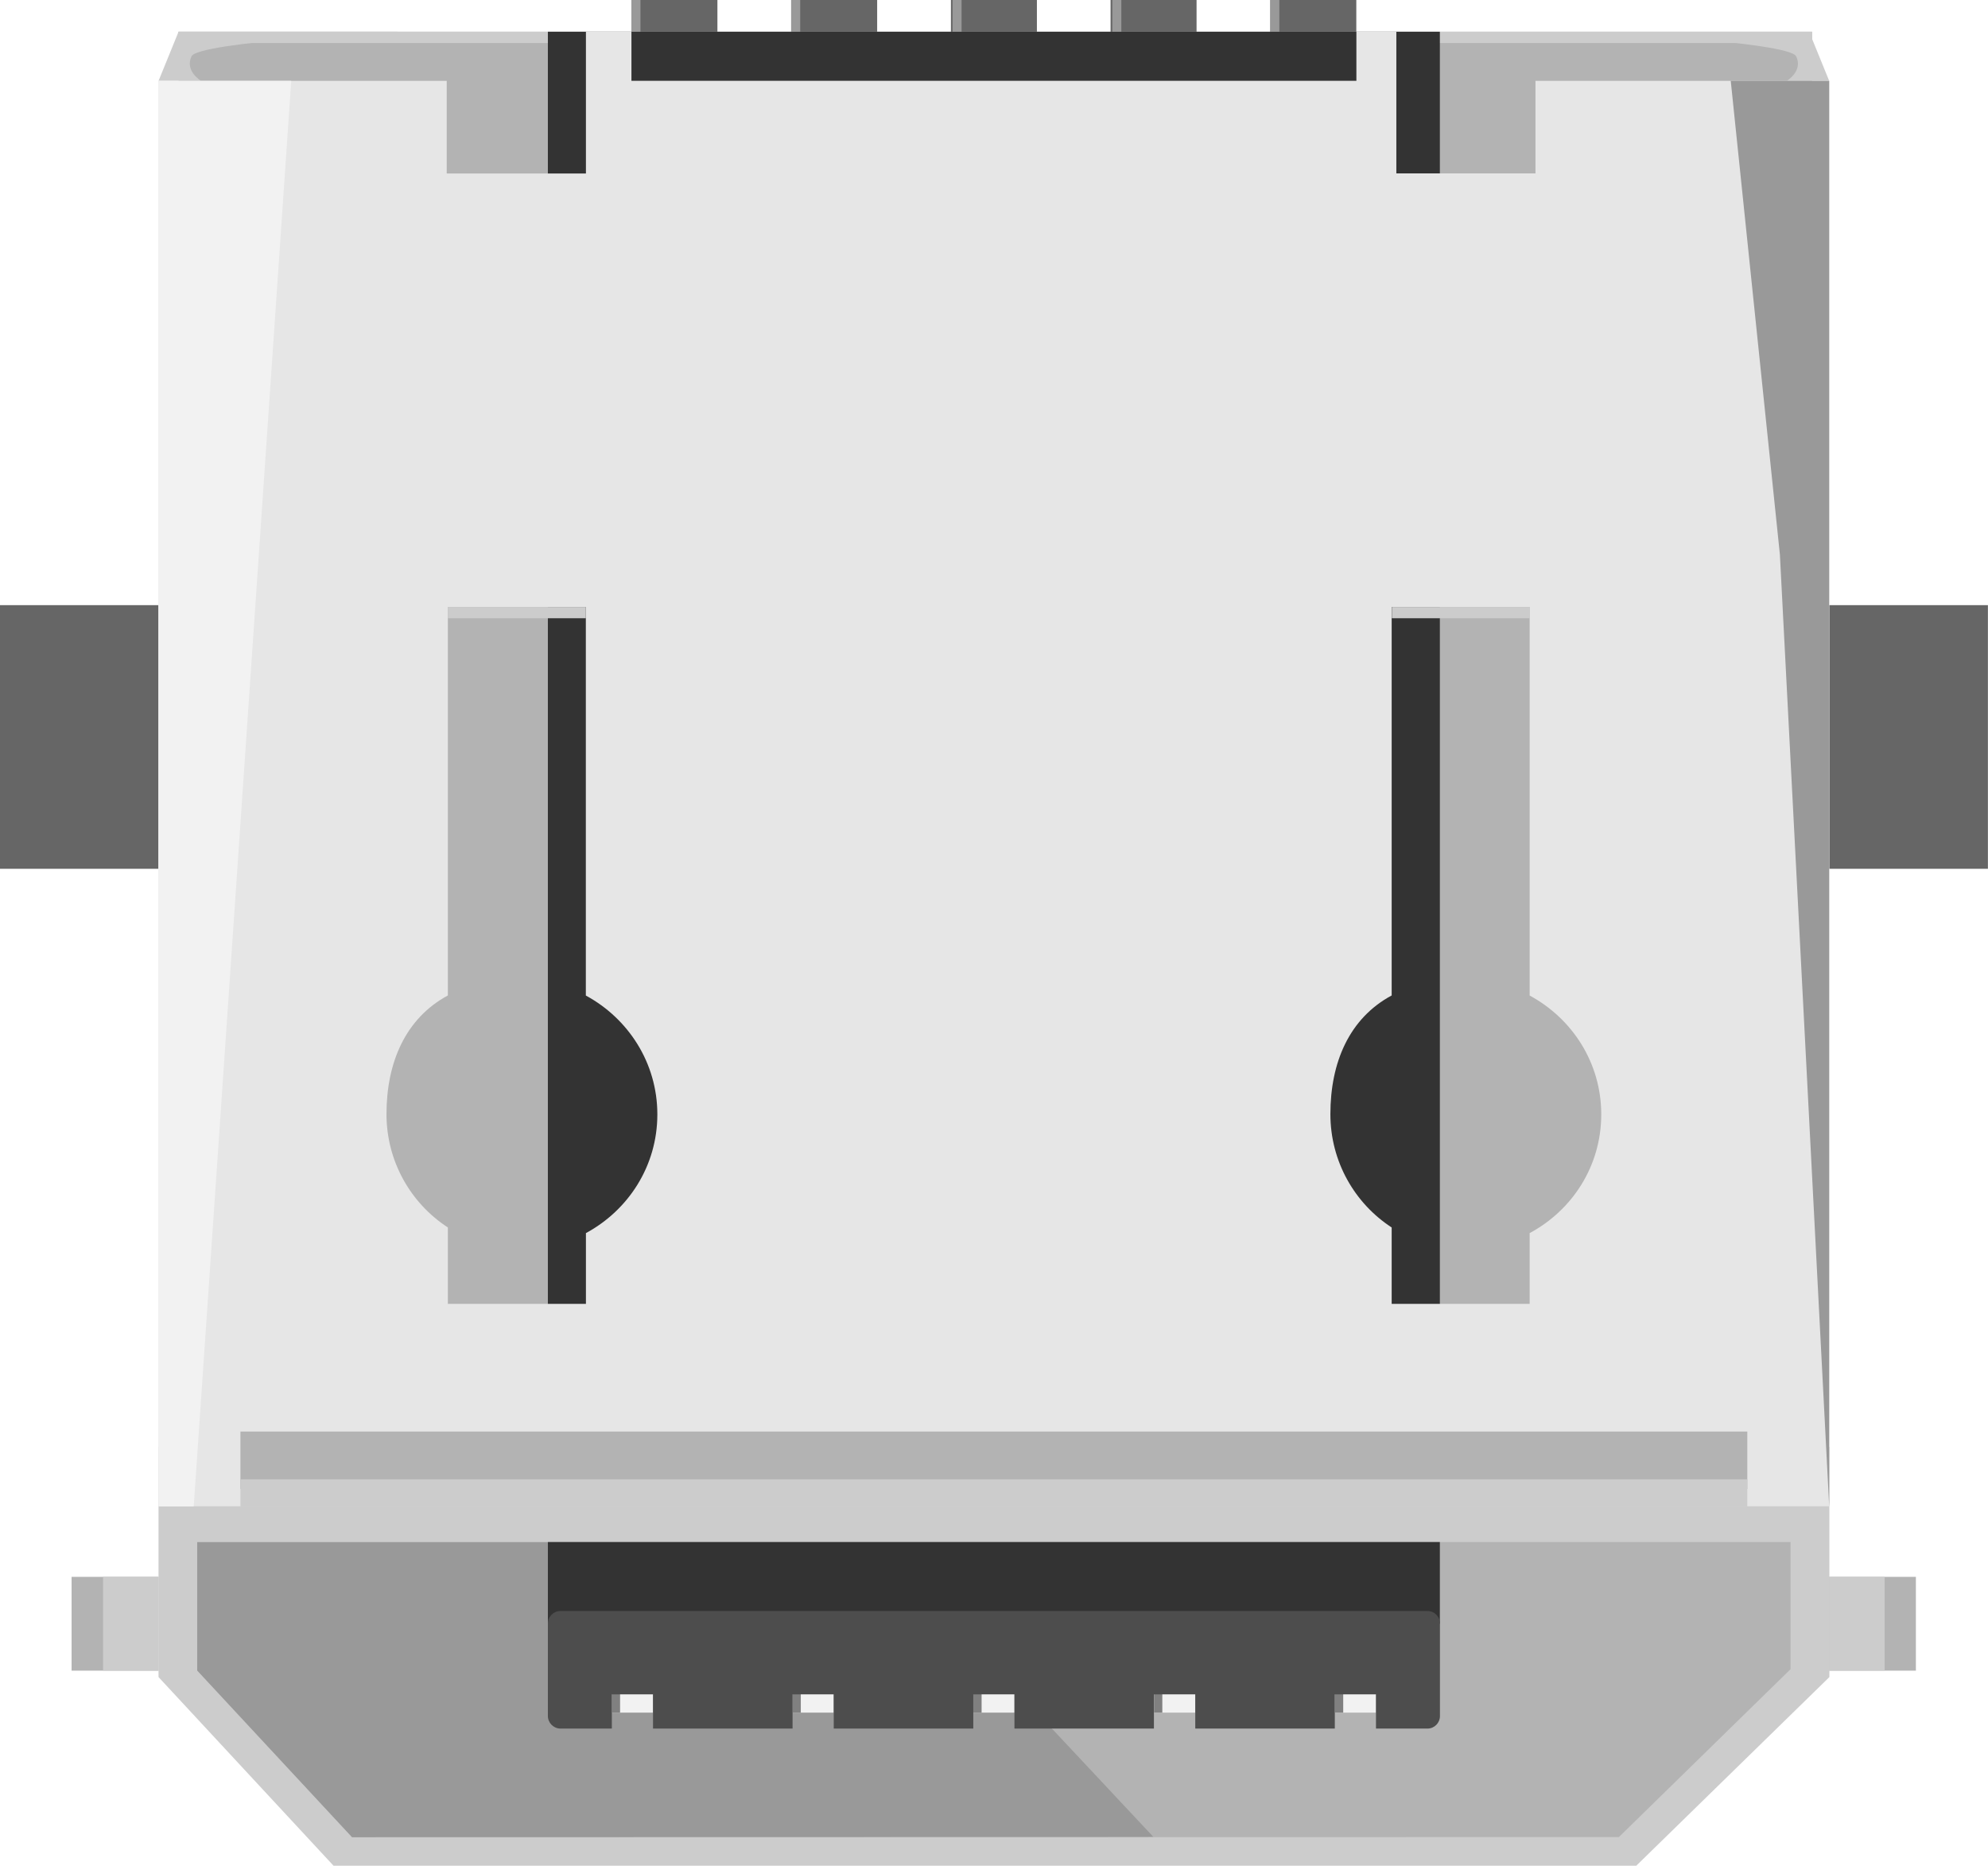
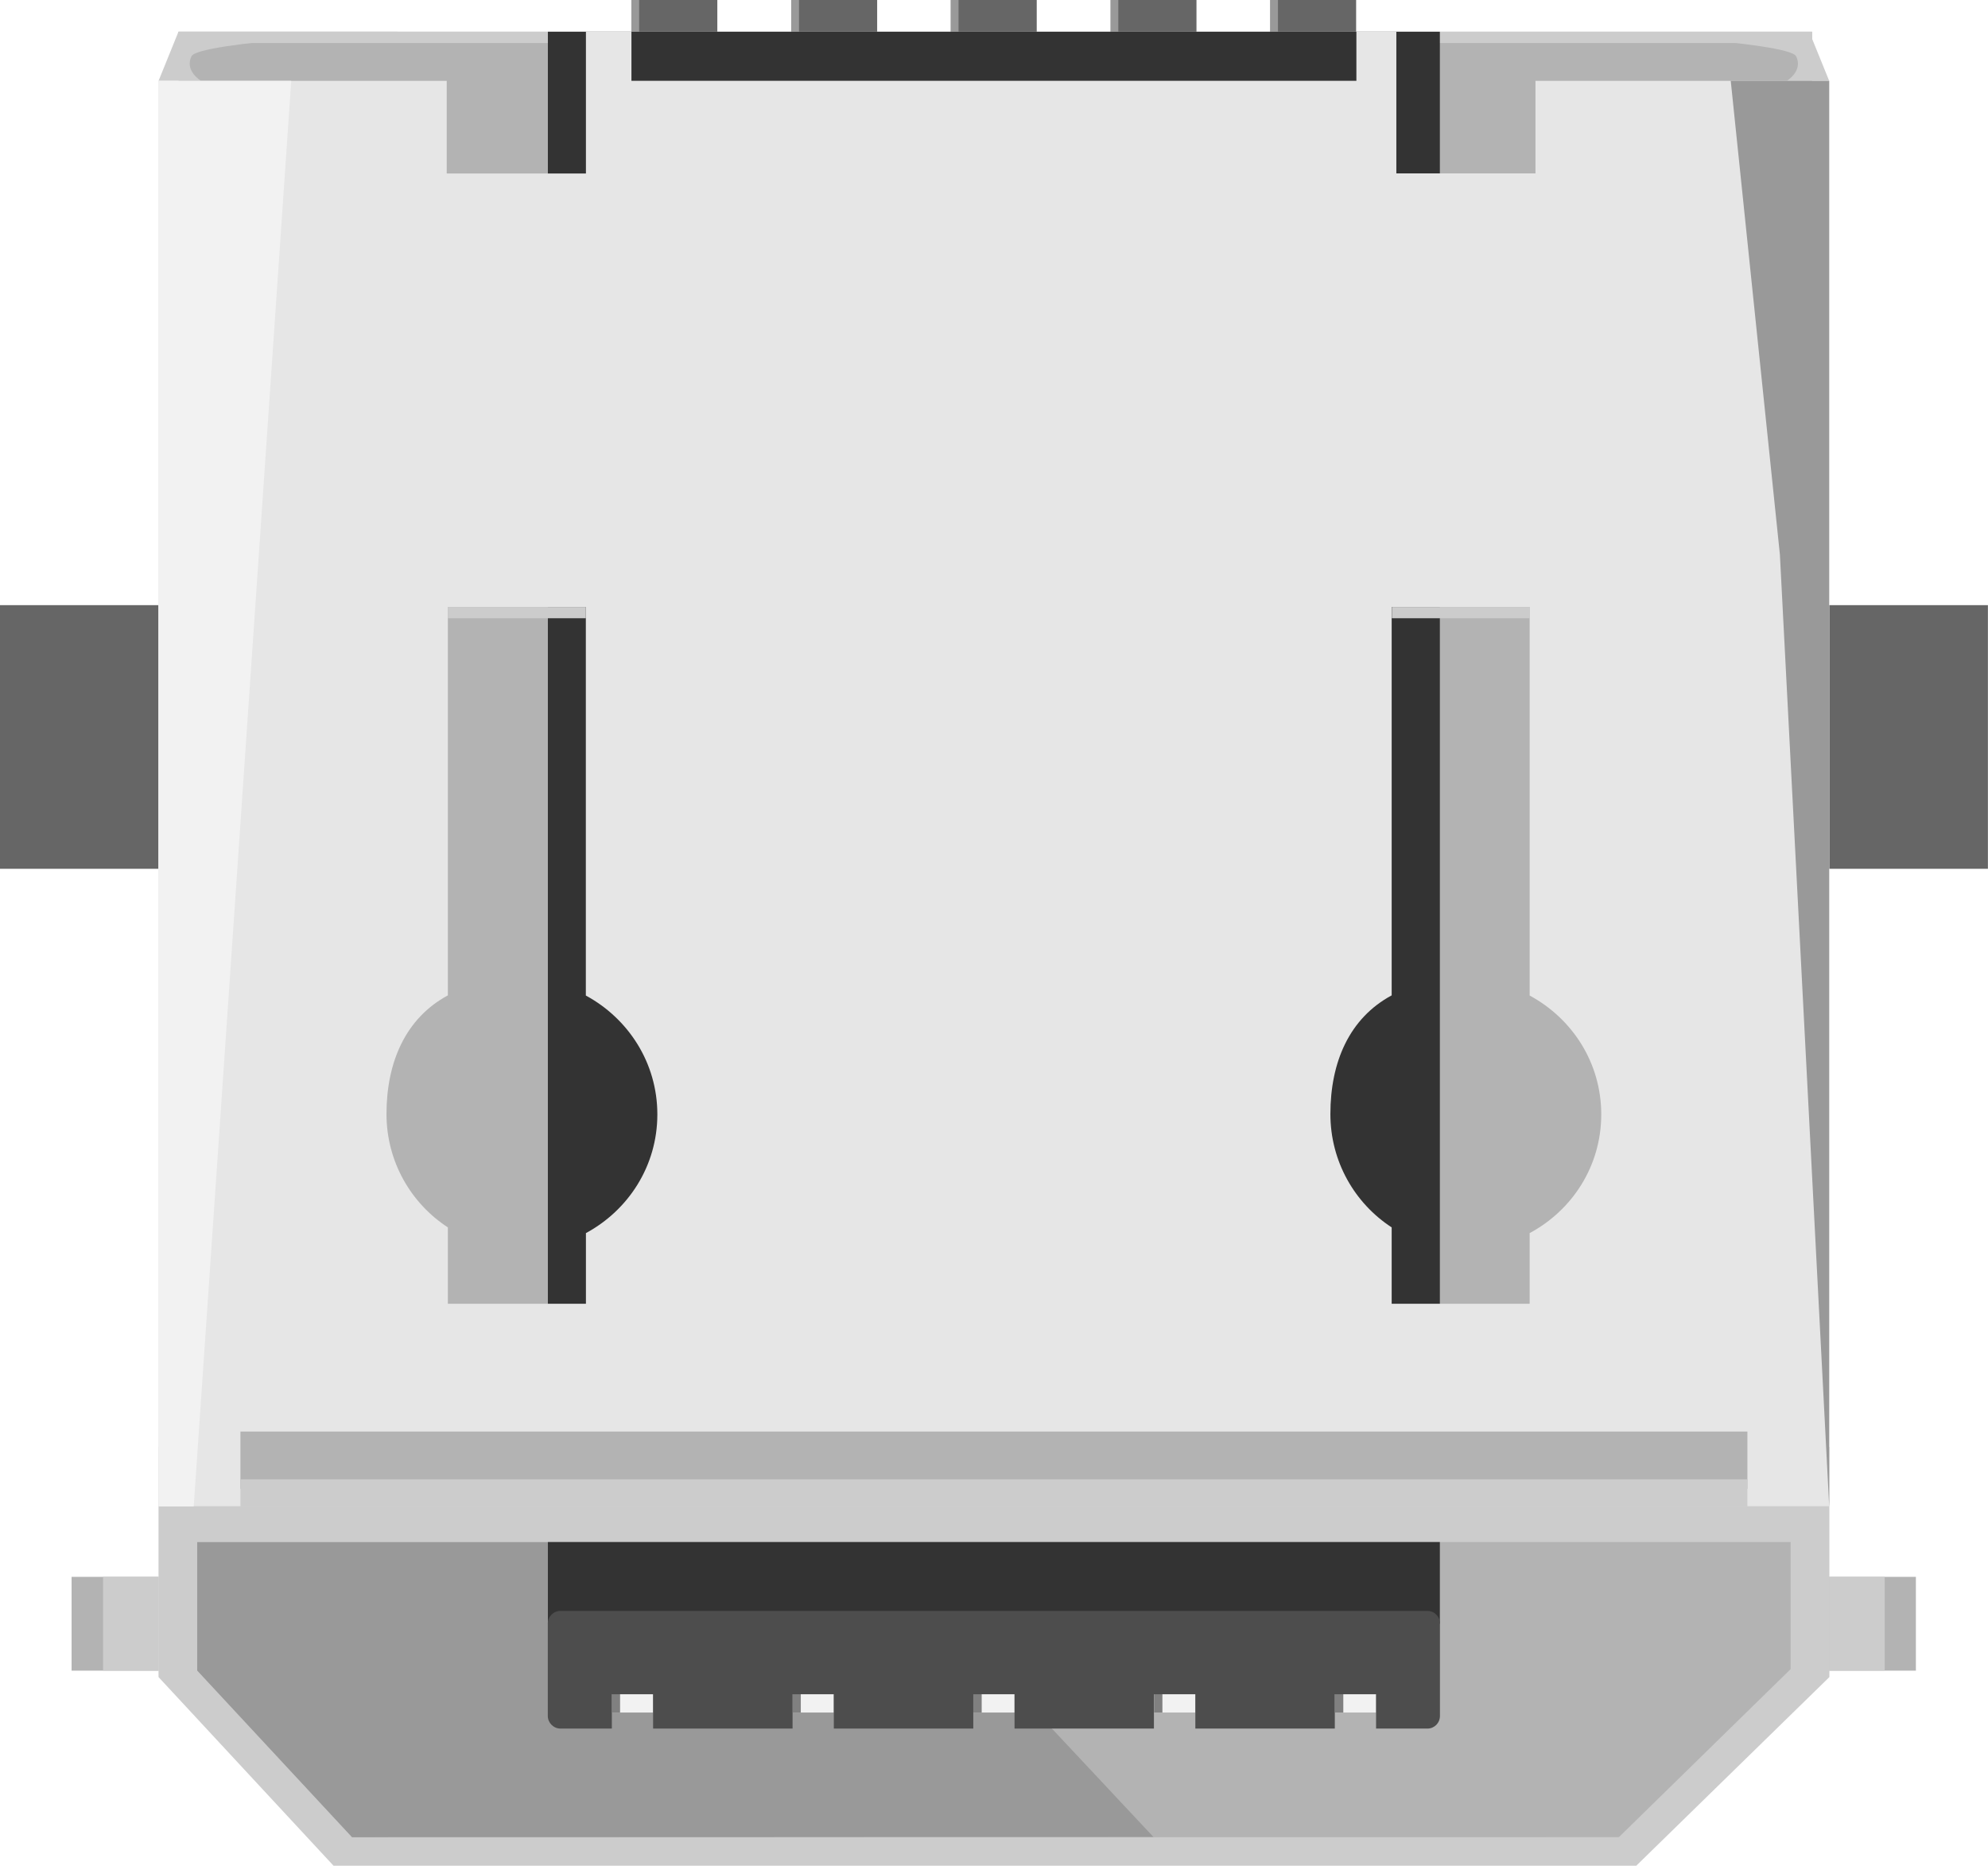
- <svg xmlns="http://www.w3.org/2000/svg" version="1.1" id="Ebene_1" x="0px" y="0px" width="22.936px" height="21.521px" viewBox="0 0 22.936 21.521" enable-background="new 0 0 22.936 21.521" xml:space="preserve">
+ <svg xmlns="http://www.w3.org/2000/svg" version="1.2" baseProfile="tiny" id="Ebene_1" x="0px" y="0px" width="22.936px" height="21.521px" viewBox="0 0 22.936 21.521" xml:space="preserve">
+   <g>
+     <rect x="7.285" y="0" fill="#666666" width="0.991" height="0.65" />
+     <rect x="7.285" y="0" fill="#999999" width="0.089" height="0.511" />
+   </g>
+   <g>
+     <rect x="9.129" y="0" fill="#666666" width="0.991" height="0.65" />
+     <rect x="9.129" y="0" fill="#999999" width="0.089" height="0.511" />
+   </g>
+   <g>
+     <rect x="10.97" y="0" fill="#666666" width="0.991" height="0.65" />
+     <rect x="10.97" y="0" fill="#999999" width="0.089" height="0.511" />
+   </g>
+   <g>
+     <rect x="12.814" y="0" fill="#666666" width="0.99" height="0.65" />
+     <rect x="12.814" y="0" fill="#999999" width="0.088" height="0.511" />
+   </g>
+   <g>
+     <rect x="14.656" y="0" fill="#666666" width="0.99" height="0.65" />
+     <rect x="14.656" y="0" fill="#999999" width="0.088" height="0.511" />
+   </g>
  <g>
    <polygon fill="#B3B3B3" points="20.904,19.104 18.685,21.364 4.06,21.364 2.06,19.335 2.06,0.366 20.905,0.366  " />
    <polygon fill="#999999" points="4.061,21.192 13.309,21.19 10.12,17.786 2.275,17.786 2.275,19.27  " />
-     <g id="copper1">
-       <rect id="connector1pad" x="14.656" y="0" fill="#666666" width="0.992" height="2.917" />
-       <rect id="connector3pad" x="10.971" y="0" fill="#666666" width="0.992" height="2.917" />
-       <rect id="connector4pad" x="12.813" y="0" fill="#666666" width="0.992" height="2.917" />
-       <rect id="connector2pad" x="9.128" y="0" fill="#666666" width="0.992" height="2.917" />
-       <rect id="connector0pad" x="7.285" y="0" fill="#666666" width="0.992" height="2.917" />
-       <rect id="connector0pad_1_" x="7.285" y="0" fill="#999999" width="0.104" height="2.917" />
-       <rect id="connector0pad_2_" x="9.128" y="0" fill="#999999" width="0.104" height="2.917" />
-       <rect id="connector0pad_4_" x="10.99" y="0" fill="#999999" width="0.104" height="2.917" />
-       <rect id="connector0pad_3_" x="12.833" y="0" fill="#999999" width="0.104" height="2.917" />
-       <rect id="connector0pad_5_" x="14.656" y="0" fill="#999999" width="0.104" height="2.917" />
-       <g id="copper0">
- 		</g>
-     </g>
    <rect x="21.104" y="6.98" fill="#666666" width="1.831" height="3.041" />
    <rect x="0" y="6.98" fill="#666666" width="1.829" height="3.041" />
    <rect x="2.06" y="0.366" fill="#CCCCCC" width="18.845" height="0.13" />
    <rect x="6.321" y="0.366" fill="#333333" width="10.291" height="18.363" />
    <rect x="0.826" y="18.188" fill="#B3B3B3" width="1.003" height="1.082" />
-     <rect x="1.189" y="18.188" fill="#CCCCCC" width="0.64" height="1.082" />
+     <rect x="1.189" y="18.188" fill="#CCCCCC" width="0.641" height="1.082" />
    <rect x="21.103" y="18.188" fill="#B3B3B3" width="1.001" height="1.082" />
-     <rect x="21.103" y="18.188" fill="#CCCCCC" width="0.64" height="1.082" />
+     <rect x="21.103" y="18.188" fill="#CCCCCC" width="0.641" height="1.082" />
    <g>
      <g>
-         <rect x="15.4" y="19.104" fill="#F2F2F2" width="0.475" height="0.65" />
+         <rect x="15.4" y="19.104" fill="#F2F2F2" width="0.476" height="0.649" />
      </g>
      <g>
-         <rect x="13.313" y="19.104" fill="#F2F2F2" width="0.477" height="0.65" />
+         <rect x="13.313" y="19.104" fill="#F2F2F2" width="0.478" height="0.649" />
      </g>
      <g>
-         <rect x="11.229" y="19.104" fill="#F2F2F2" width="0.475" height="0.65" />
+         <rect x="11.229" y="19.104" fill="#F2F2F2" width="0.476" height="0.649" />
      </g>
      <g>
-         <rect x="9.143" y="19.104" fill="#F2F2F2" width="0.475" height="0.65" />
+         <rect x="9.143" y="19.104" fill="#F2F2F2" width="0.476" height="0.649" />
      </g>
      <g>
-         <rect x="7.058" y="19.104" fill="#F2F2F2" width="0.475" height="0.65" />
+         <rect x="7.058" y="19.104" fill="#F2F2F2" width="0.476" height="0.649" />
      </g>
      <g>
-         <rect x="7.058" y="19.104" fill="#808080" width="0.096" height="0.65" />
+         <rect x="7.058" y="19.104" fill="#808080" width="0.096" height="0.649" />
      </g>
      <g>
-         <rect x="9.143" y="19.104" fill="#808080" width="0.096" height="0.65" />
+         <rect x="9.143" y="19.104" fill="#808080" width="0.096" height="0.649" />
      </g>
      <g>
-         <rect x="11.229" y="19.104" fill="#808080" width="0.096" height="0.65" />
+         <rect x="11.229" y="19.104" fill="#808080" width="0.097" height="0.649" />
      </g>
      <g>
-         <rect x="13.314" y="19.104" fill="#808080" width="0.096" height="0.65" />
+         <rect x="13.314" y="19.104" fill="#808080" width="0.097" height="0.649" />
      </g>
      <g>
-         <rect x="15.401" y="19.104" fill="#808080" width="0.096" height="0.65" />
+         <rect x="15.401" y="19.104" fill="#808080" width="0.097" height="0.649" />
      </g>
    </g>
-     <path fill="#4D4D4D" d="M6.545,19.938h0.514v-0.395h0.475v0.395h1.61v-0.395h0.475v0.395h1.61v-0.395h0.475v0.395h1.609v-0.395   h0.477v0.395h1.61v-0.395h0.475v0.395H16.2h0.269c0.079,0,0.144-0.064,0.144-0.145v-1.066c0-0.08-0.063-0.145-0.144-0.145H6.466   c-0.079,0-0.145,0.064-0.145,0.145v1.066c0,0.078,0.065,0.145,0.145,0.145H6.545z" />
-     <path fill="#CCCCCC" d="M1.829,0.933L2.06,0.366h2.534c0,0-2.302,0.113-2.384,0.283S2.32,0.933,2.32,0.933H1.829z" />
-     <path fill="#CCCCCC" d="M21.104,0.933l-0.231-0.566H18.34c0,0,2.301,0.113,2.383,0.283s-0.109,0.283-0.109,0.283H21.104z" />
-     <path fill="#CCCCCC" d="M1.829,16.688v2.656l2.019,2.176h15.03l2.228-2.176v-2.656H1.829z M20.658,19.253l-1.98,1.936L4.061,21.192   L2.275,19.27v-1.484h18.383V19.253z" />
-     <path fill="#E6E6E6" d="M17.715,0.933V2H16.11V0.366h-0.461v0.566H7.285V0.366H6.76v1.635H5.154V0.933H1.829v16.441h19.275V0.933   H17.715z M6.76,14.223v0.816H5.167v-0.881c-0.426-0.277-0.708-0.76-0.708-1.307c0-0.596,0.219-1.105,0.708-1.369l0,0V7.001h1.592   v4.482c0.488,0.264,0.825,0.775,0.825,1.371S7.248,13.96,6.76,14.223z M17.648,14.223v0.816h-1.592v-0.881   c-0.426-0.277-0.707-0.76-0.707-1.307c0-0.596,0.217-1.105,0.707-1.369l0,0V7.001h1.592v4.482c0.49,0.264,0.826,0.775,0.826,1.371   S18.139,13.96,17.648,14.223z" />
+     <path fill="#4D4D4D" d="M6.545,19.938h0.514v-0.396h0.476v0.396h1.609v-0.396h0.476v0.396h1.609v-0.396h0.476v0.396h1.608v-0.396   h0.478v0.396H15.4v-0.396h0.476v0.396H16.2h0.269c0.079,0,0.144-0.064,0.144-0.146v-1.065c0-0.08-0.063-0.146-0.144-0.146H6.466   c-0.079,0-0.146,0.064-0.146,0.146v1.065c0,0.078,0.065,0.146,0.146,0.146H6.545z" />
+     <path fill="#CCCCCC" d="M1.829,0.933l0.23-0.567h2.534c0,0-2.302,0.113-2.384,0.283S2.32,0.933,2.32,0.933H1.829z" />
+     <path fill="#CCCCCC" d="M21.104,0.933l-0.23-0.566H18.34c0,0,2.301,0.113,2.383,0.283s-0.109,0.283-0.109,0.283H21.104z" />
+     <path fill="#CCCCCC" d="M1.829,16.688v2.656l2.019,2.176h15.03l2.228-2.176v-2.656H1.829z M20.658,19.253l-1.98,1.937L4.061,21.192   L2.275,19.27v-1.484h18.384V19.253z" />
+     <path fill="#E6E6E6" d="M17.715,0.933V2H16.11V0.366h-0.461v0.566H7.285V0.366H6.76v1.635H5.154V0.933H1.829v16.44h19.274V0.933   H17.715z M6.76,14.223v0.815H5.167v-0.881c-0.426-0.277-0.708-0.76-0.708-1.307c0-0.597,0.219-1.105,0.708-1.369l0,0V7.001h1.592   v4.482c0.488,0.264,0.825,0.774,0.825,1.371C7.584,13.45,7.248,13.96,6.76,14.223z M17.648,14.223v0.815h-1.592v-0.881   c-0.426-0.277-0.707-0.76-0.707-1.307c0-0.597,0.217-1.105,0.707-1.369l0,0V7.001h1.592v4.482c0.49,0.264,0.826,0.774,0.826,1.371   C18.474,13.45,18.139,13.96,17.648,14.223z" />
    <polygon fill="#F2F2F2" points="2.235,17.376 1.829,17.376 1.829,0.933 3.36,0.933  " />
    <polygon fill="#999999" points="21.104,17.376 20.535,6.396 19.968,0.933 21.104,0.933  " />
    <rect x="5.167" y="7.001" fill="#CCCCCC" width="1.592" height="0.13" />
    <rect x="16.058" y="7.001" fill="#CCCCCC" width="1.591" height="0.13" />
-     <rect x="2.774" y="16.512" fill="#B3B3B3" width="17.385" height="0.662" />
-     <rect x="2.774" y="17.063" fill="#CCCCCC" width="17.385" height="0.313" />
+     <rect x="2.774" y="16.512" fill="#B3B3B3" width="17.386" height="0.661" />
+     <rect x="2.774" y="17.063" fill="#CCCCCC" width="17.386" height="0.313" />
  </g>
</svg>
